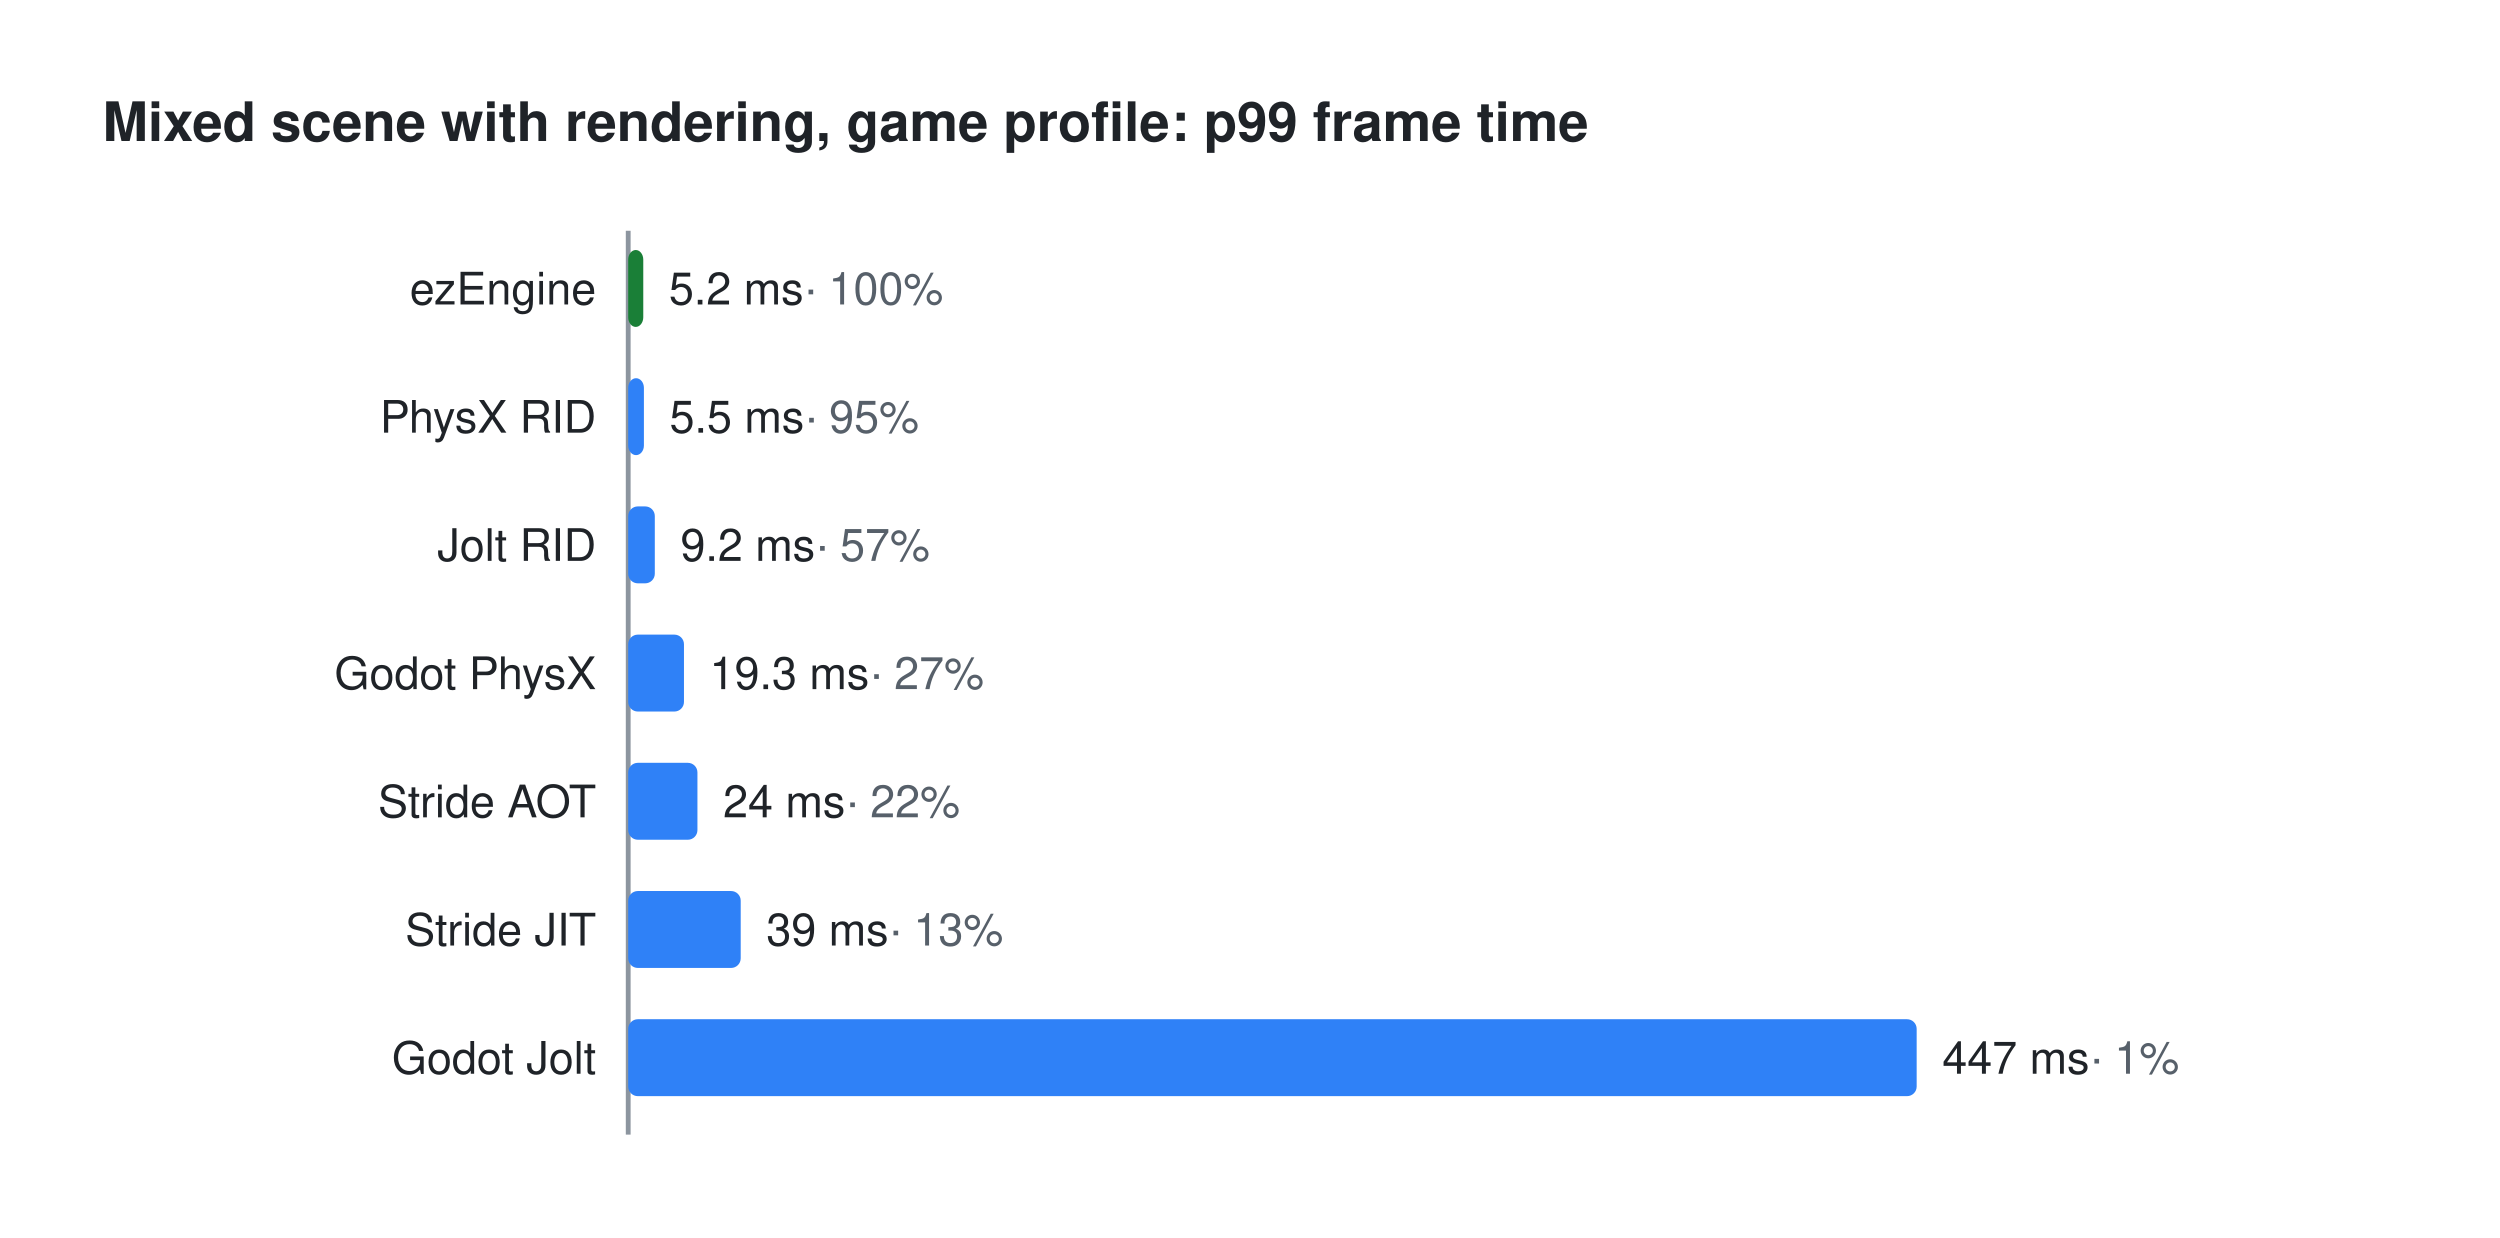
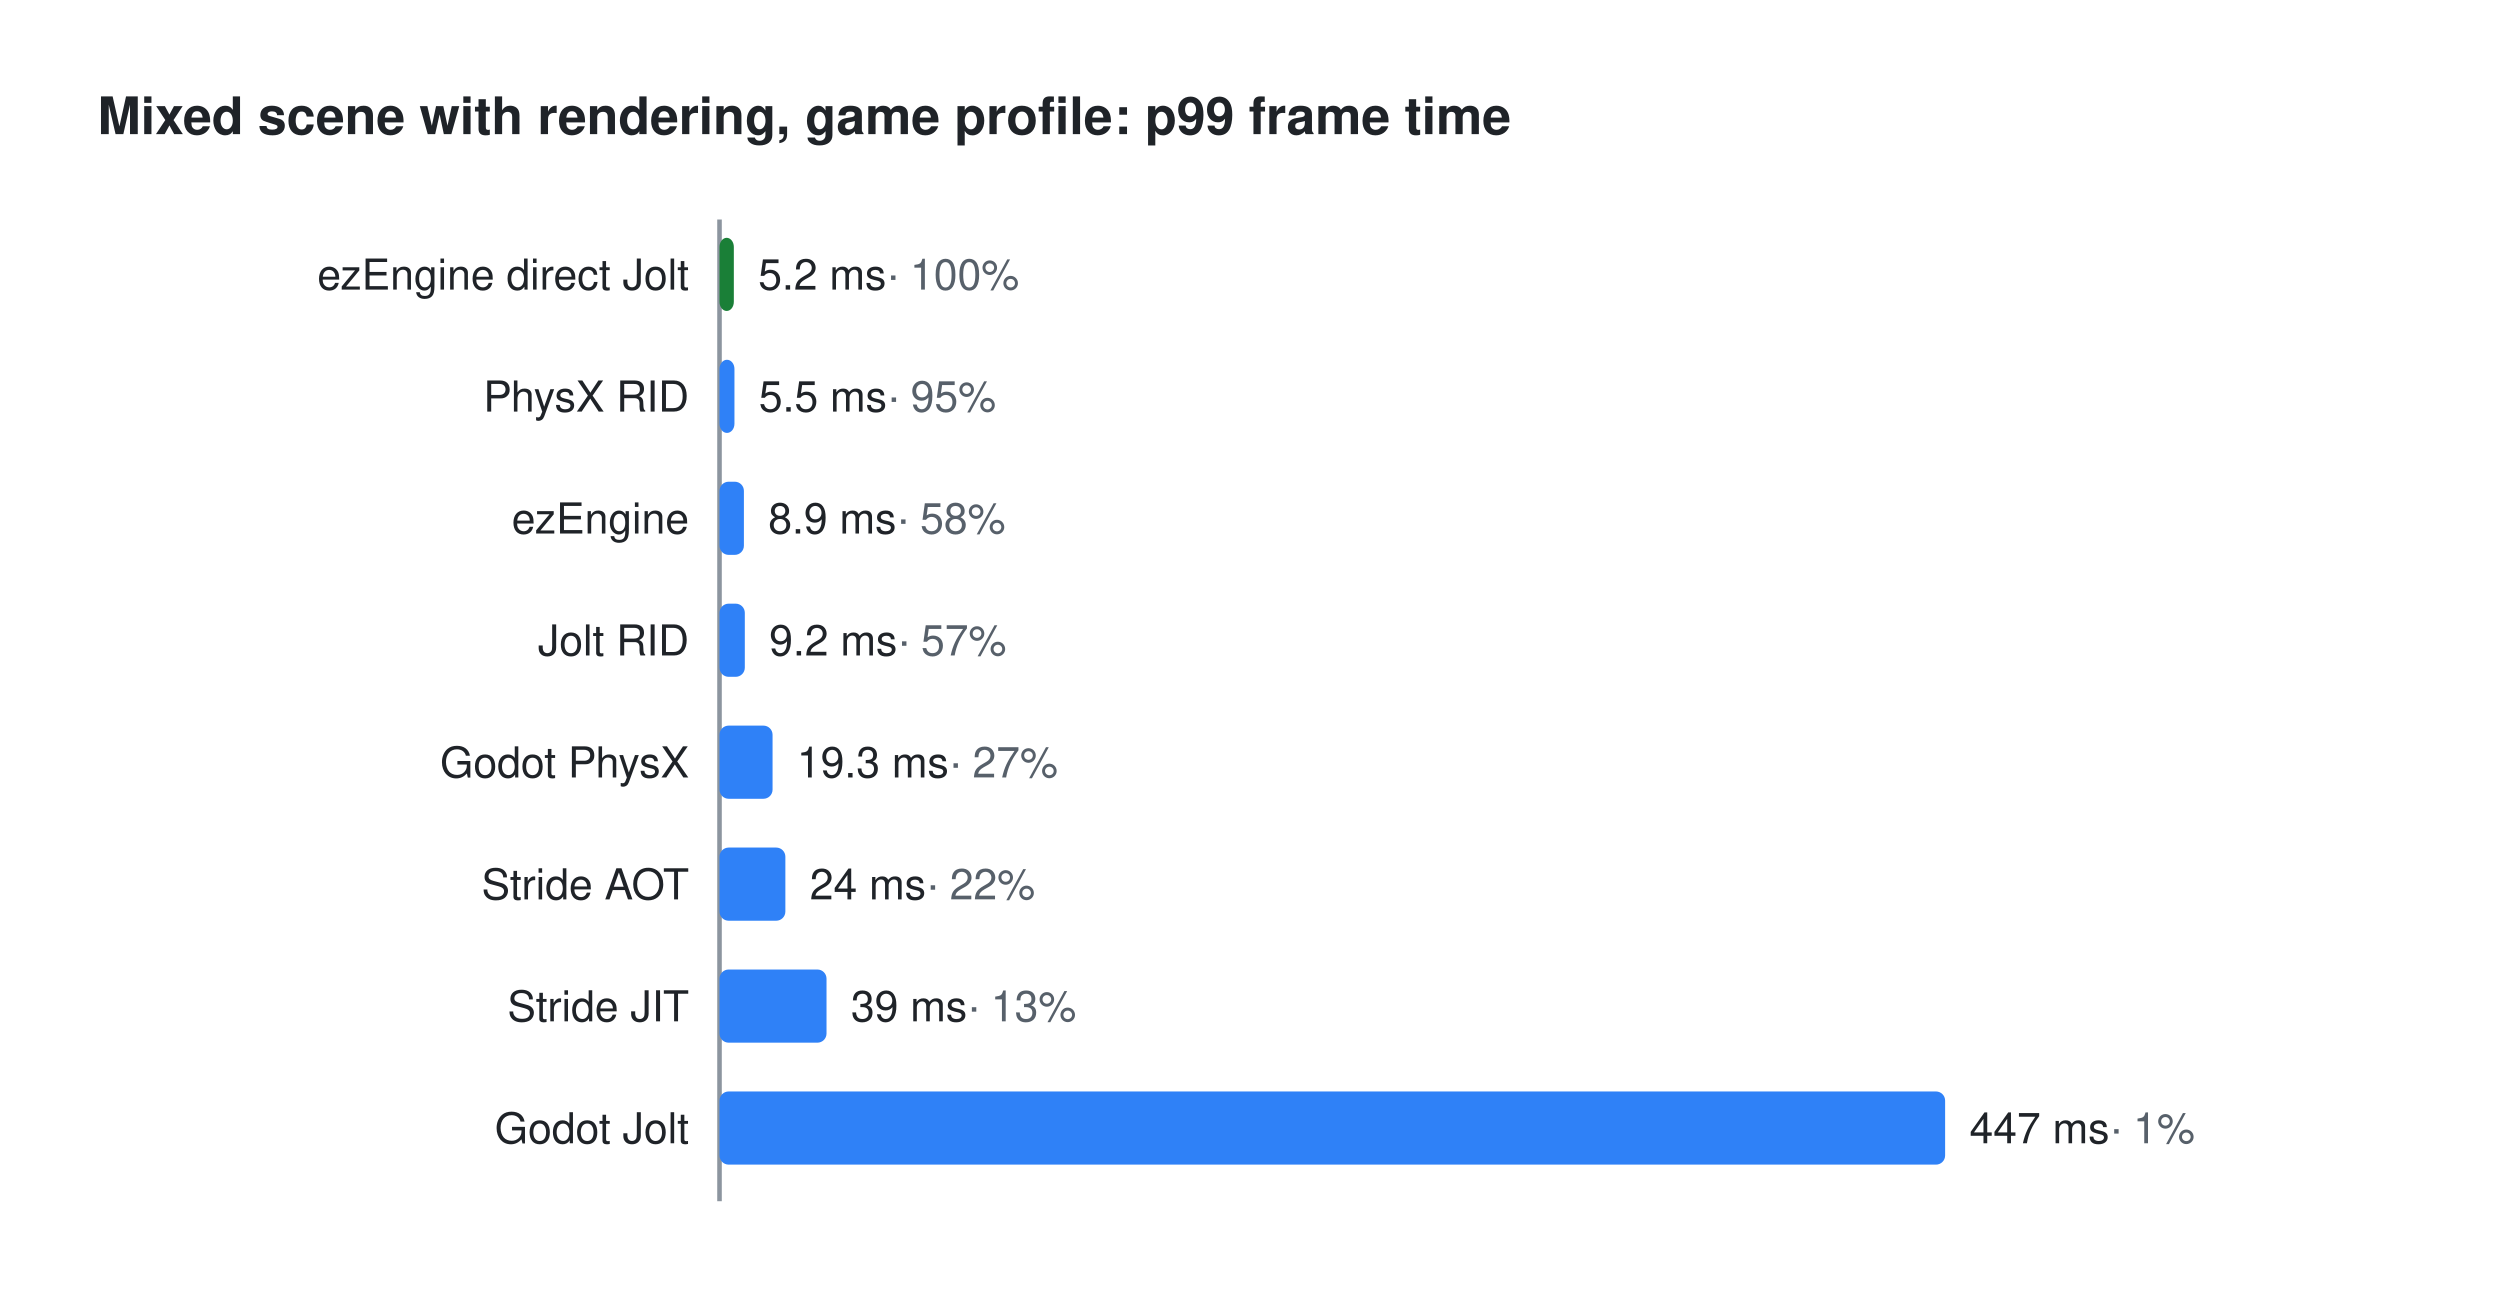
- <svg xmlns="http://www.w3.org/2000/svg" width="780" height="386" viewBox="0 0 780 386" font-family="Segoe UI, Helvetica, Arial, sans-serif">
+ <svg xmlns="http://www.w3.org/2000/svg" width="820" height="426" viewBox="0 0 820 426" font-family="Segoe UI, Helvetica, Arial, sans-serif">
  <style>.t{fill:#1f2328}.m{fill:#57606a}.ax{stroke:#8c959f}.bar{fill:#2f81f7}.best{fill:#1a7f37}@media (prefers-color-scheme:dark){.t{fill:#e6edf3}.m{fill:#9198a1}.ax{stroke:#6e7681}.best{fill:#3fb950}}</style>
  <text x="32" y="44" font-size="17" font-weight="600" class="t">Mixed scene with rendering, game profile: p99 frame time</text>
-   <line x1="196" y1="72" x2="196" y2="354" class="ax" stroke-width="1.5" />
-   <text x="186" y="95" font-size="14" text-anchor="end" class="t">ezEngine</text>
-   <rect x="196" y="78" width="4.7" height="24" rx="3" class="best" />
-   <text x="208.7" y="95" font-size="14" class="t">5.2 ms<tspan class="m"> · 100%</tspan>
+   <line x1="236" y1="72" x2="236" y2="394" class="ax" stroke-width="1.5" />
+   <text x="226" y="95" font-size="14" text-anchor="end" class="t">ezEngine direct Jolt</text>
+   <rect x="236" y="78" width="4.7" height="24" rx="3" class="best" />
+   <text x="248.7" y="95" font-size="14" class="t">5.2 ms<tspan class="m"> · 100%</tspan>
  </text>
-   <text x="186" y="135" font-size="14" text-anchor="end" class="t">PhysX RID</text>
-   <rect x="196" y="118" width="4.9" height="24" rx="3" class="bar" />
-   <text x="208.9" y="135" font-size="14" class="t">5.5 ms<tspan class="m"> · 95%</tspan>
+   <text x="226" y="135" font-size="14" text-anchor="end" class="t">PhysX RID</text>
+   <rect x="236" y="118" width="4.9" height="24" rx="3" class="bar" />
+   <text x="248.9" y="135" font-size="14" class="t">5.5 ms<tspan class="m"> · 95%</tspan>
  </text>
-   <text x="186" y="175" font-size="14" text-anchor="end" class="t">Jolt RID</text>
-   <rect x="196" y="158" width="8.3" height="24" rx="3" class="bar" />
-   <text x="212.3" y="175" font-size="14" class="t">9.2 ms<tspan class="m"> · 57%</tspan>
+   <text x="226" y="175" font-size="14" text-anchor="end" class="t">ezEngine</text>
+   <rect x="236" y="158" width="8.0" height="24" rx="3" class="bar" />
+   <text x="252.0" y="175" font-size="14" class="t">8.9 ms<tspan class="m"> · 58%</tspan>
  </text>
-   <text x="186" y="215" font-size="14" text-anchor="end" class="t">Godot PhysX</text>
-   <rect x="196" y="198" width="17.4" height="24" rx="3" class="bar" />
-   <text x="221.4" y="215" font-size="14" class="t">19.3 ms<tspan class="m"> · 27%</tspan>
+   <text x="226" y="215" font-size="14" text-anchor="end" class="t">Jolt RID</text>
+   <rect x="236" y="198" width="8.3" height="24" rx="3" class="bar" />
+   <text x="252.3" y="215" font-size="14" class="t">9.2 ms<tspan class="m"> · 57%</tspan>
  </text>
-   <text x="186" y="255" font-size="14" text-anchor="end" class="t">Stride AOT</text>
-   <rect x="196" y="238" width="21.6" height="24" rx="3" class="bar" />
-   <text x="225.6" y="255" font-size="14" class="t">24 ms<tspan class="m"> · 22%</tspan>
+   <text x="226" y="255" font-size="14" text-anchor="end" class="t">Godot PhysX</text>
+   <rect x="236" y="238" width="17.4" height="24" rx="3" class="bar" />
+   <text x="261.4" y="255" font-size="14" class="t">19.3 ms<tspan class="m"> · 27%</tspan>
  </text>
-   <text x="186" y="295" font-size="14" text-anchor="end" class="t">Stride JIT</text>
-   <rect x="196" y="278" width="35.1" height="24" rx="3" class="bar" />
-   <text x="239.1" y="295" font-size="14" class="t">39 ms<tspan class="m"> · 13%</tspan>
+   <text x="226" y="295" font-size="14" text-anchor="end" class="t">Stride AOT</text>
+   <rect x="236" y="278" width="21.6" height="24" rx="3" class="bar" />
+   <text x="265.6" y="295" font-size="14" class="t">24 ms<tspan class="m"> · 22%</tspan>
  </text>
-   <text x="186" y="335" font-size="14" text-anchor="end" class="t">Godot Jolt</text>
-   <rect x="196" y="318" width="402.0" height="24" rx="3" class="bar" />
-   <text x="606.0" y="335" font-size="14" class="t">447 ms<tspan class="m"> · 1%</tspan>
+   <text x="226" y="335" font-size="14" text-anchor="end" class="t">Stride JIT</text>
+   <rect x="236" y="318" width="35.1" height="24" rx="3" class="bar" />
+   <text x="279.1" y="335" font-size="14" class="t">39 ms<tspan class="m"> · 13%</tspan>
+   </text>
+   <text x="226" y="375" font-size="14" text-anchor="end" class="t">Godot Jolt</text>
+   <rect x="236" y="358" width="402.0" height="24" rx="3" class="bar" />
+   <text x="646.0" y="375" font-size="14" class="t">447 ms<tspan class="m"> · 1%</tspan>
  </text>
</svg>
